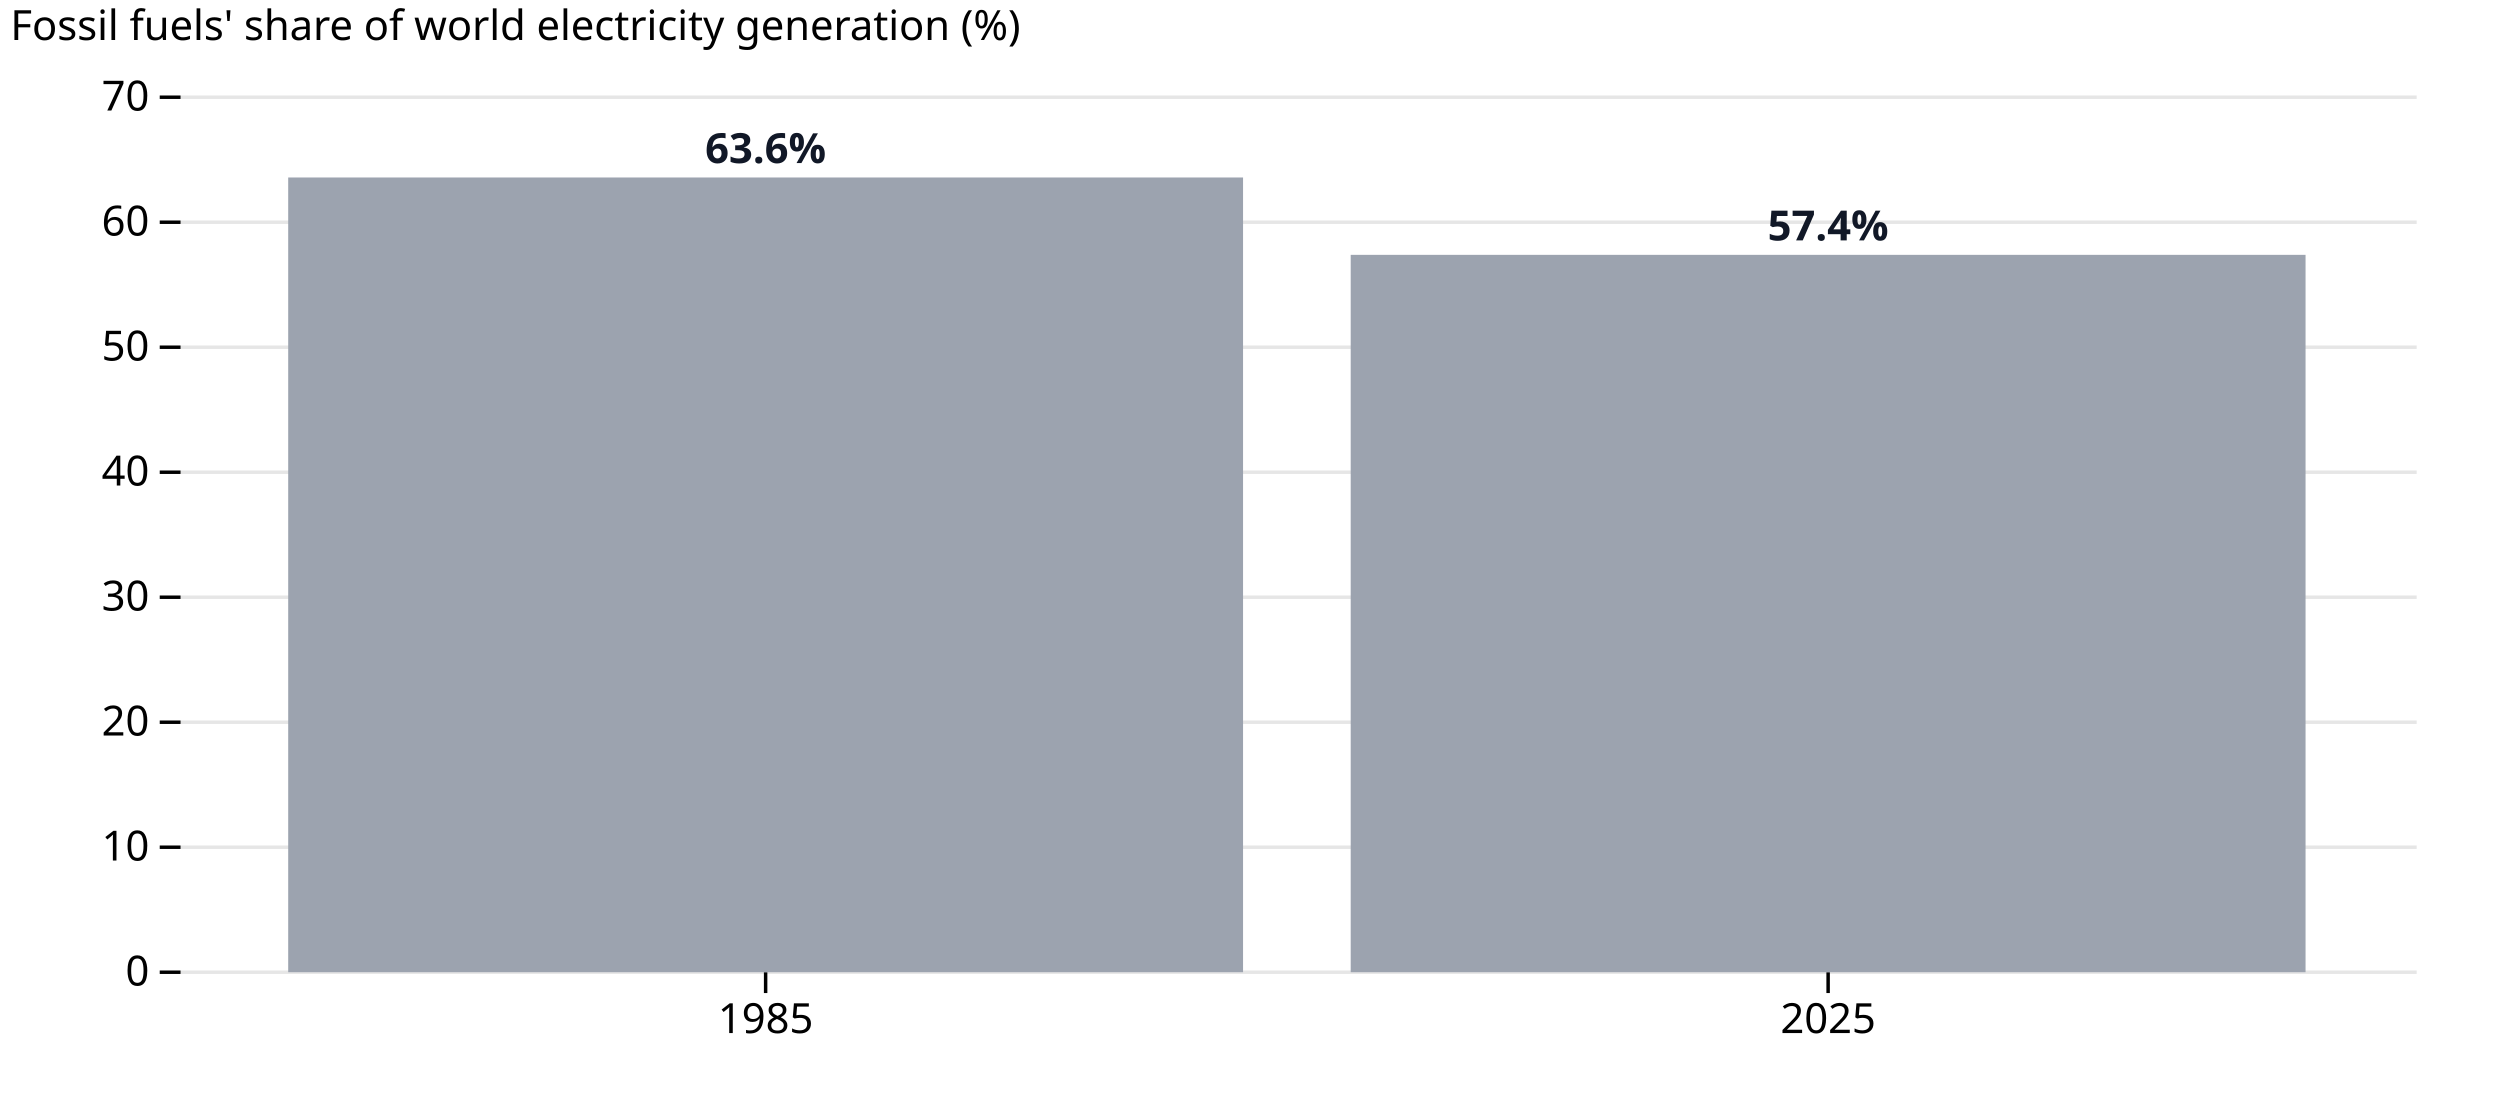
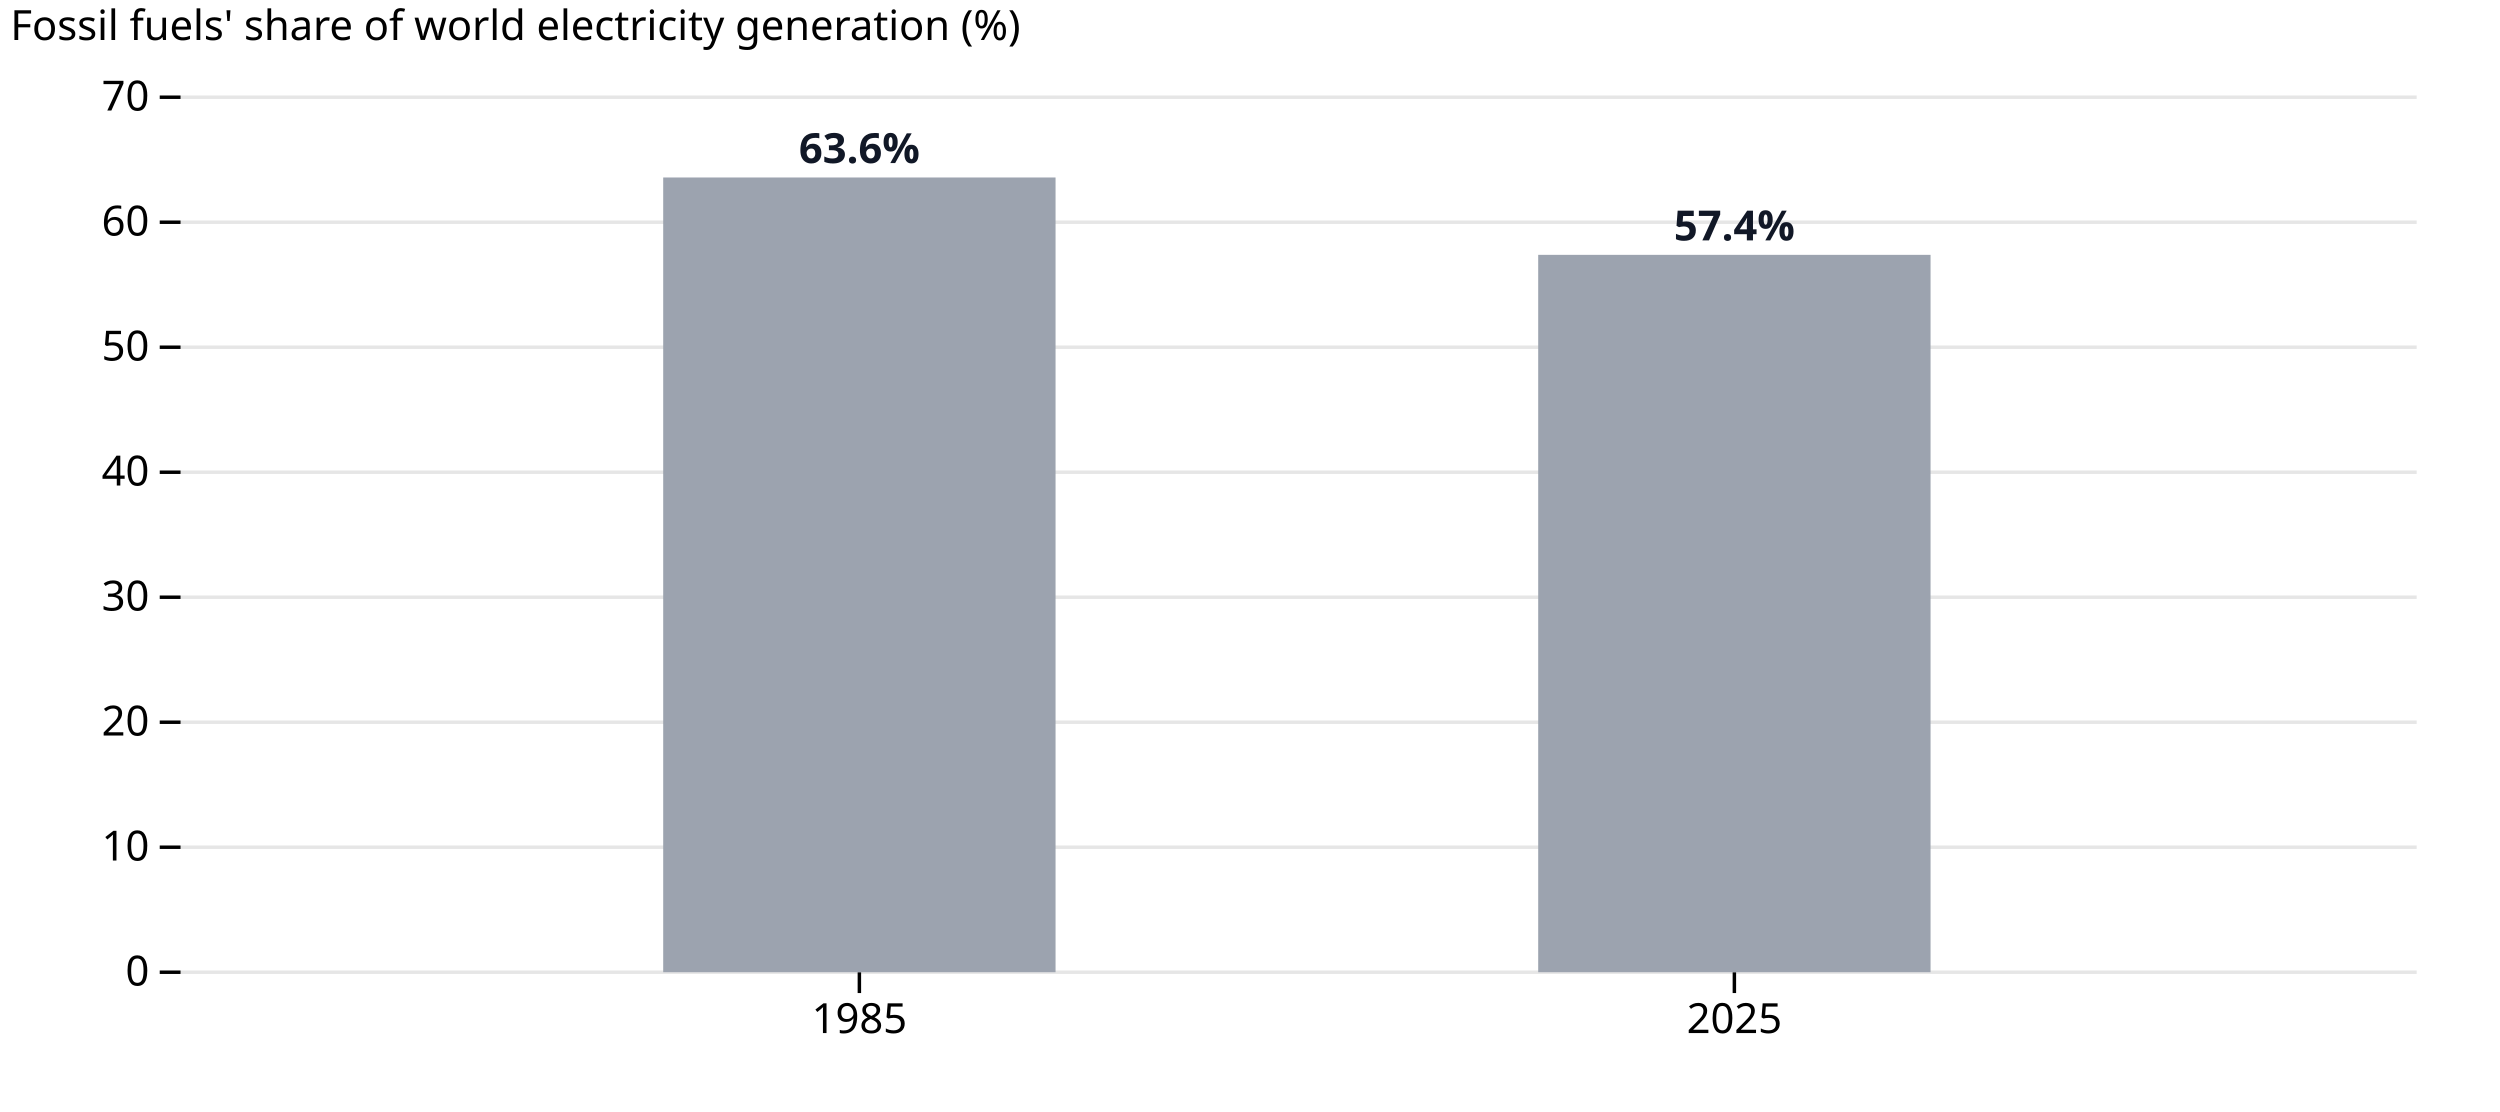
<svg xmlns="http://www.w3.org/2000/svg" class="plot-d6a7b5" fill="currentColor" font-family="system-ui, sans-serif" font-size="10" text-anchor="middle" width="720" height="320" viewBox="0 0 720 320" style="font-size: 12px; font-family: ui-sans-serif, system-ui, sans-serif;">
  <style>:where(.plot-d6a7b5) {
  --plot-background: white;
  display: block;
  height: auto;
  height: intrinsic;
  max-width: 100%;
}
:where(.plot-d6a7b5 text),
:where(.plot-d6a7b5 tspan) {
  white-space: pre;
}</style>
  <g aria-label="y-grid" aria-hidden="true" stroke="currentColor" stroke-opacity="0.1">
    <line x1="52" x2="696" y1="280" y2="280" />
    <line x1="52" x2="696" y1="244" y2="244" />
    <line x1="52" x2="696" y1="208" y2="208" />
    <line x1="52" x2="696" y1="172" y2="172" />
    <line x1="52" x2="696" y1="136" y2="136" />
    <line x1="52" x2="696" y1="100" y2="100" />
    <line x1="52" x2="696" y1="64" y2="64" />
    <line x1="52" x2="696" y1="28" y2="28" />
  </g>
  <g aria-label="y-axis tick" aria-hidden="true" fill="none" stroke="currentColor">
    <path transform="translate(52,280)" d="M0,0L-6,0" />
    <path transform="translate(52,244)" d="M0,0L-6,0" />
    <path transform="translate(52,208)" d="M0,0L-6,0" />
    <path transform="translate(52,172)" d="M0,0L-6,0" />
    <path transform="translate(52,136)" d="M0,0L-6,0" />
    <path transform="translate(52,100)" d="M0,0L-6,0" />
    <path transform="translate(52,64)" d="M0,0L-6,0" />
    <path transform="translate(52,28)" d="M0,0L-6,0" />
  </g>
  <g aria-label="y-axis tick label" text-anchor="end" font-variant="tabular-nums" transform="translate(-9,0)">
    <text y="0.32em" transform="translate(52,280)">0</text>
    <text y="0.32em" transform="translate(52,244)">10</text>
    <text y="0.32em" transform="translate(52,208)">20</text>
    <text y="0.32em" transform="translate(52,172)">30</text>
    <text y="0.32em" transform="translate(52,136)">40</text>
    <text y="0.32em" transform="translate(52,100)">50</text>
    <text y="0.32em" transform="translate(52,64)">60</text>
    <text y="0.32em" transform="translate(52,28)">70</text>
  </g>
  <g aria-label="y-axis label" text-anchor="start" transform="translate(-49,-25)">
    <text y="0.71em" transform="translate(52,28)">Fossil fuels' share of world electricity generation (%)</text>
  </g>
-   <g aria-label="x-axis tick" aria-hidden="true" fill="none" stroke="currentColor" transform="translate(137.5,0)">
-     <path transform="translate(83,280)" d="M0,0L0,6" />
-     <path transform="translate(389,280)" d="M0,0L0,6" />
+   <g aria-label="x-axis tick" aria-hidden="true" fill="none" stroke="currentColor" transform="translate(56.5,0)">
+     <path transform="translate(191,280)" d="M0,0L0,6" />
+     <path transform="translate(443,280)" d="M0,0L0,6" />
  </g>
-   <g aria-label="x-axis tick label" transform="translate(137.5,9)">
-     <text y="0.71em" transform="translate(83,280)">1985</text>
-     <text y="0.71em" transform="translate(389,280)">2025</text>
+   <g aria-label="x-axis tick label" transform="translate(56.5,9)">
+     <text y="0.71em" transform="translate(191,280)">1985</text>
+     <text y="0.71em" transform="translate(443,280)">2025</text>
  </g>
  <g aria-label="bar" fill="#9ca3af">
-     <rect x="83" width="275" y="51.116" height="228.884" />
-     <rect x="389" width="275" y="73.396" height="206.604" />
+     <rect x="191" width="113" y="51.116" height="228.884" />
+     <rect x="443" width="113" y="73.396" height="206.604" />
  </g>
-   <g aria-label="text" fill="#111827" font-weight="bold" transform="translate(137.5,-8)">
-     <text y="0.32em" transform="translate(83,51.1156)">63.6%</text>
-     <text y="0.32em" transform="translate(389,73.396)">57.4%</text>
+   <g aria-label="text" fill="#111827" font-weight="bold" transform="translate(56.5,-8)">
+     <text y="0.32em" transform="translate(191,51.1156)">63.6%</text>
+     <text y="0.32em" transform="translate(443,73.396)">57.4%</text>
  </g>
</svg>
